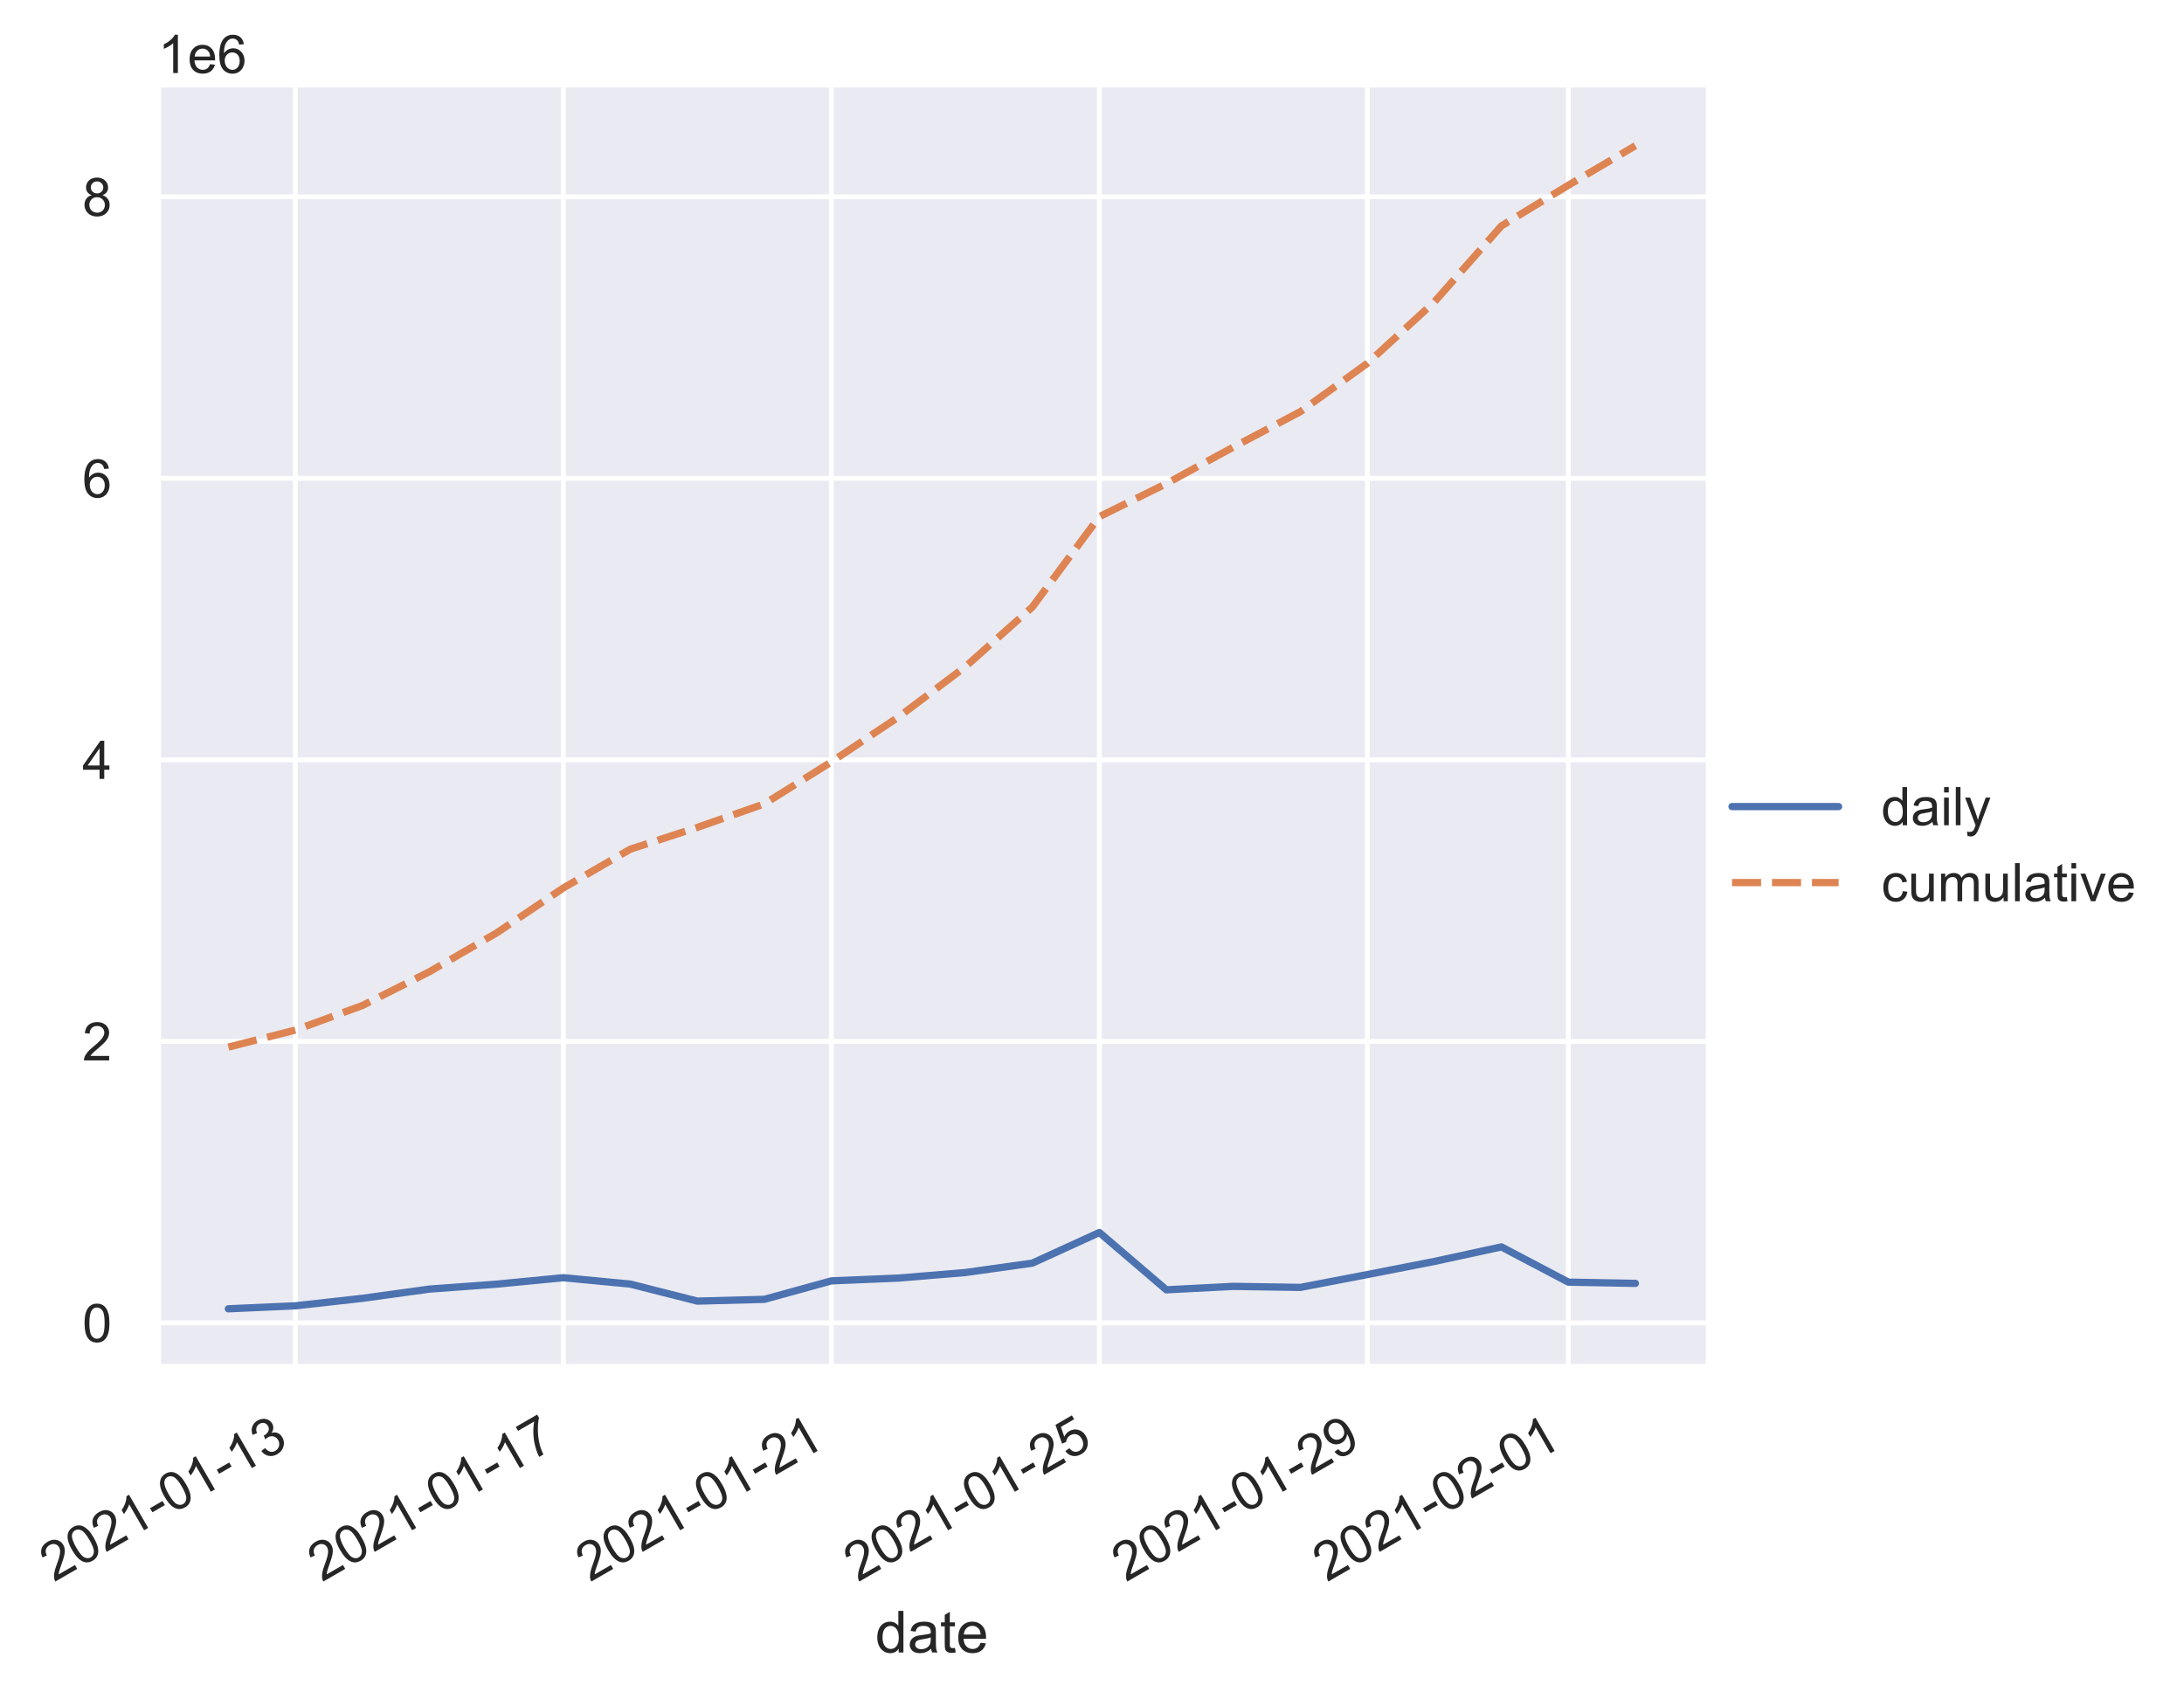
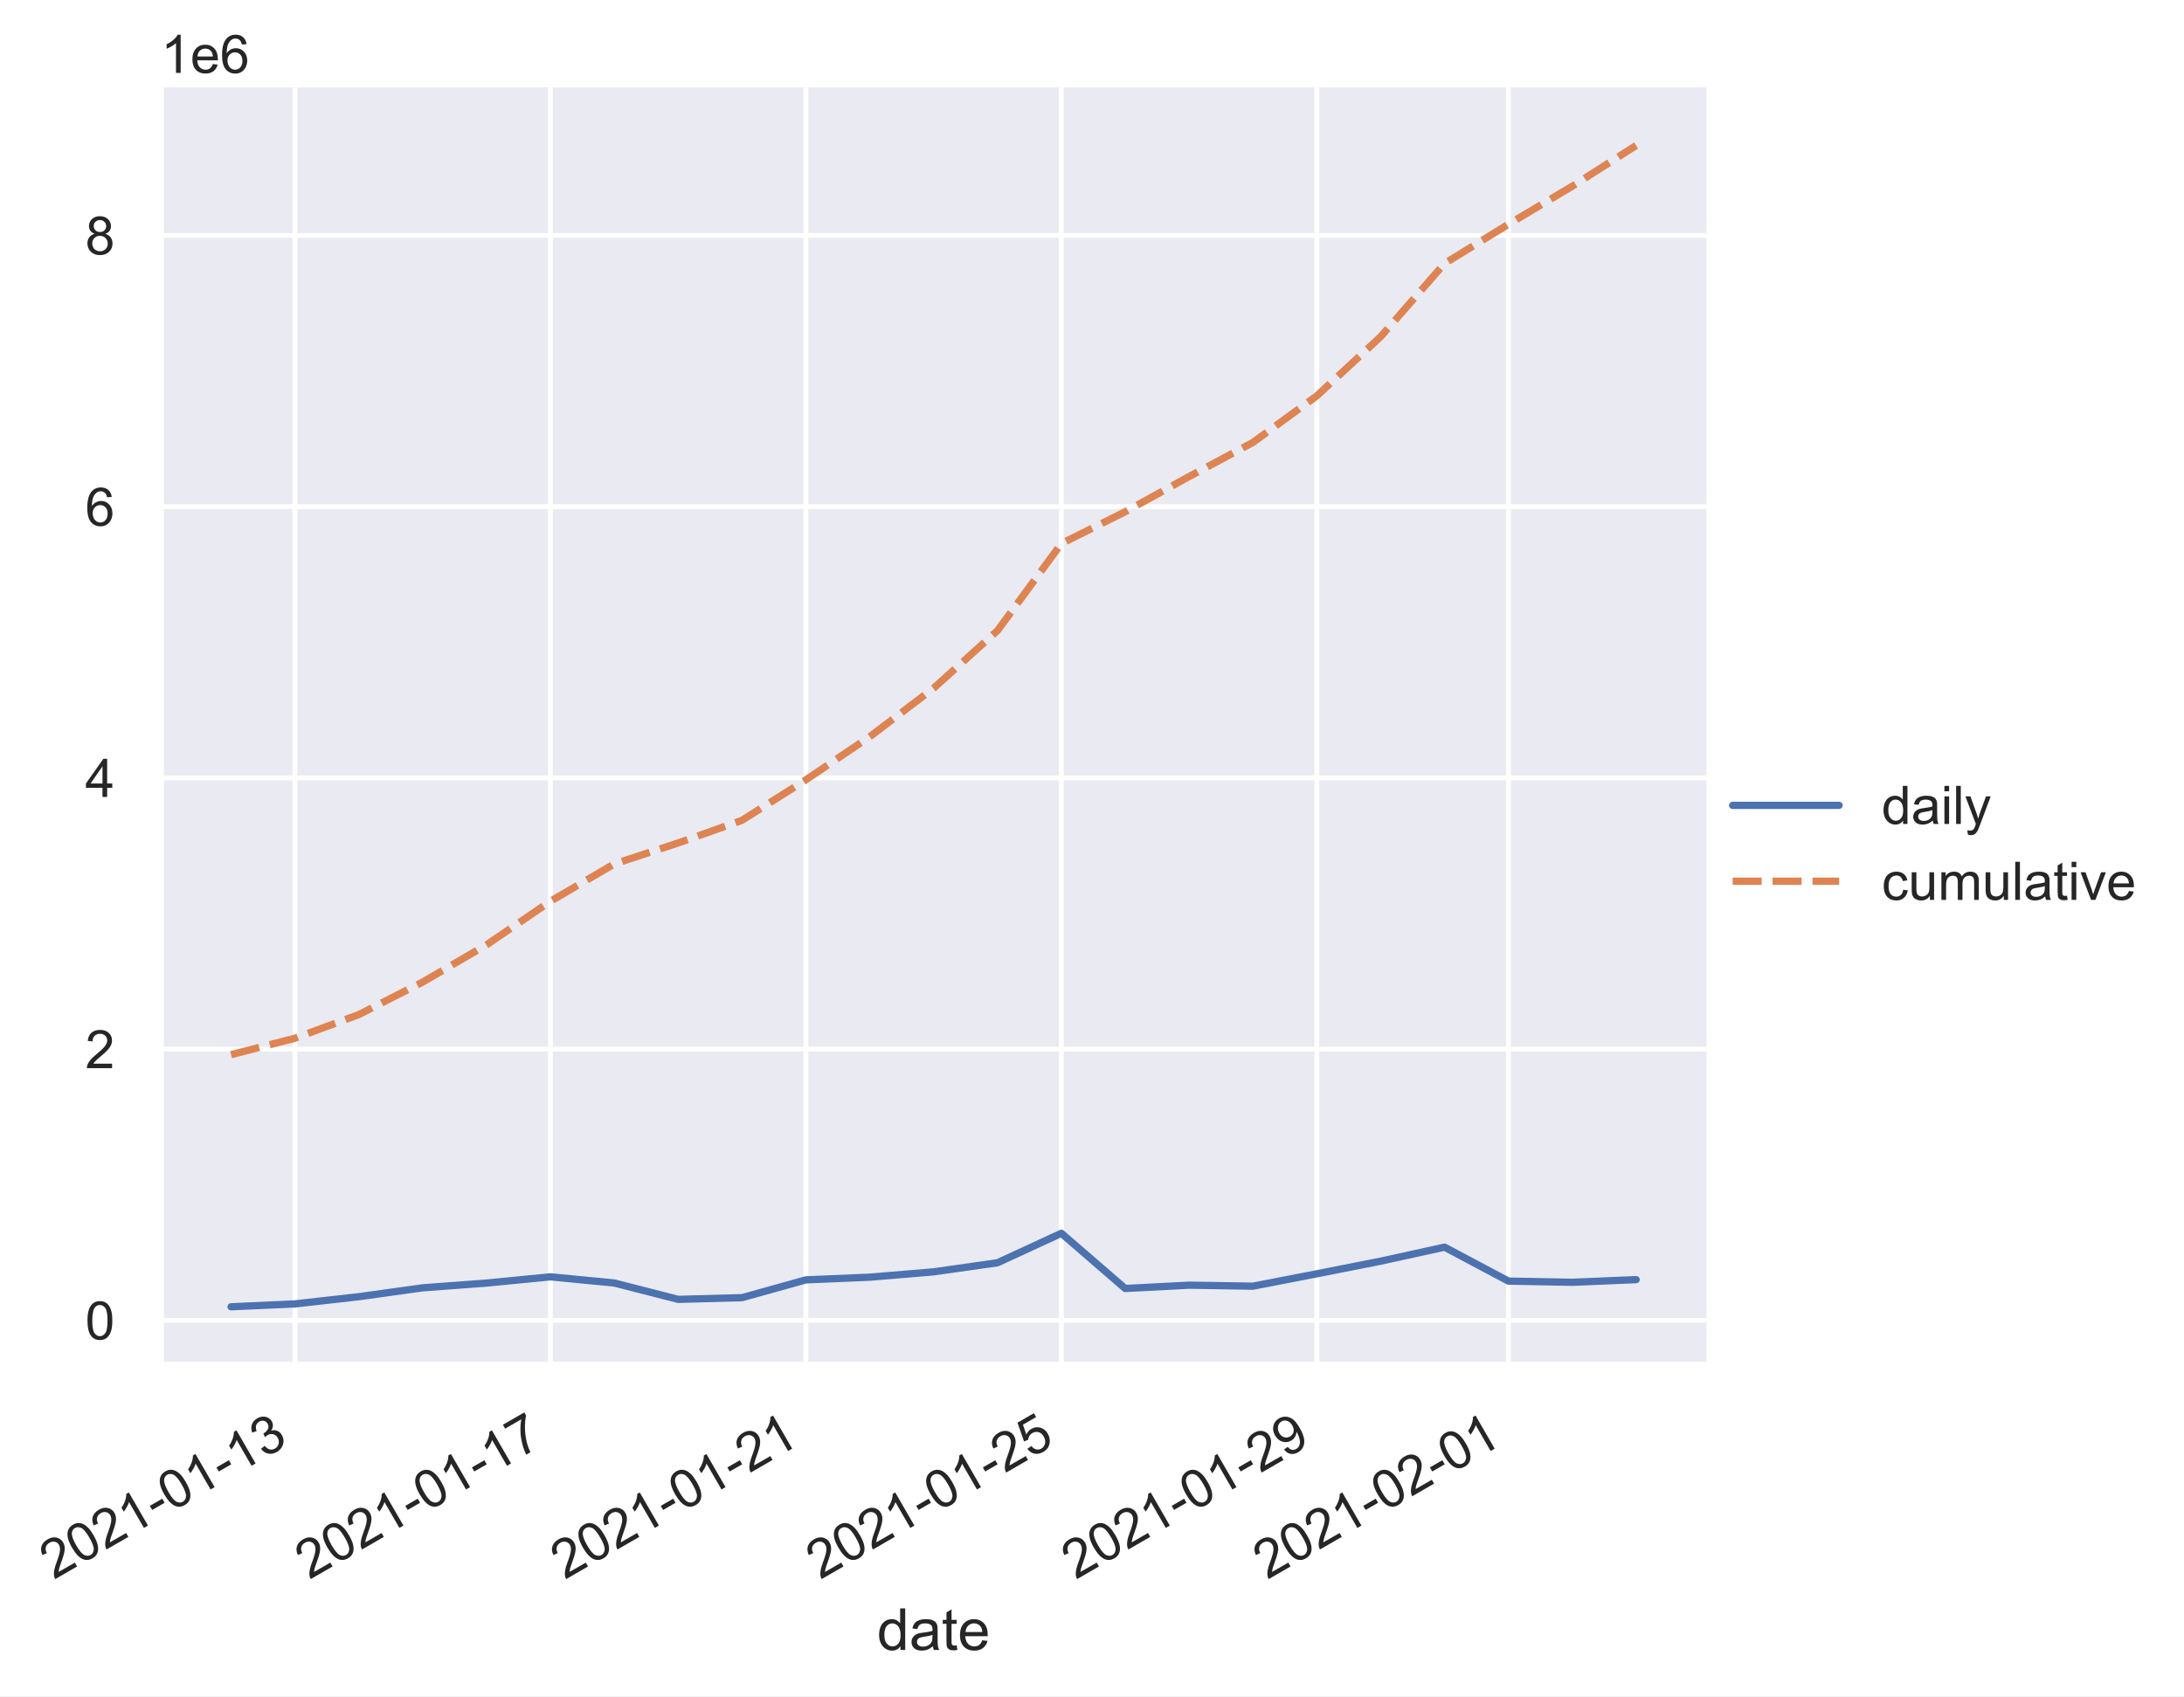
- <svg xmlns="http://www.w3.org/2000/svg" xmlns:xlink="http://www.w3.org/1999/xlink" height="350.631pt" version="1.1" viewBox="0 0 450.7 350.631" width="450.7pt">
+ <svg xmlns="http://www.w3.org/2000/svg" xmlns:xlink="http://www.w3.org/1999/xlink" height="350.631pt" version="1.1" viewBox="0 0 451.328 350.631" width="451.328pt">
  <defs>
    <style type="text/css">*{stroke-linecap:butt;stroke-linejoin:round;}</style>
  </defs>
  <g id="figure_1">
    <g id="patch_1">
-       <path d="M 0 350.631  L 450.7 350.631  L 450.7 0  L 0 0  z " style="fill:#ffffff;" />
+       <path d="M 0 350.631  L 451.328 350.631  L 451.328 0  L 0 0  z " style="fill:#ffffff;" />
    </g>
    <g id="axes_1">
      <g id="patch_2">
-         <path d="M 32.61 282.114  L 352 282.114  L 352 18.074  L 32.61 18.074  z " style="fill:#eaeaf2;" />
+         <path d="M 33.238 282.114  L 352.629 282.114  L 352.629 18.074  L 33.238 18.074  z " style="fill:#eaeaf2;" />
      </g>
      <g id="matplotlib.axis_1">
        <g id="xtick_1">
          <g id="line2d_1">
-             <path clip-path="url(#pb430dab37c)" d="M 60.954 282.114  L 60.954 18.074  " style="fill:none;stroke:#ffffff;stroke-linecap:round;" />
+             <path clip-path="url(#pc529a335b0)" d="M 60.954 282.114  L 60.954 18.074  " style="fill:none;stroke:#ffffff;stroke-linecap:round;" />
          </g>
          <g id="text_1">
            <g style="fill:#262626;" transform="translate(11.1368 326.5631)rotate(-30)scale(0.11 -0.11)">
              <defs>
                <path d="M 50.344 8.453  L 50.344 0  L 3.031 0  Q 2.938 3.172 4.047 6.109  Q 5.859 10.938 9.828 15.625  Q 13.812 20.312 21.344 26.469  Q 33.016 36.031 37.109 41.625  Q 41.219 47.219 41.219 52.203  Q 41.219 57.422 37.469 61  Q 33.734 64.594 27.734 64.594  Q 21.391 64.594 17.578 60.781  Q 13.766 56.984 13.719 50.25  L 4.688 51.172  Q 5.609 61.281 11.656 66.578  Q 17.719 71.875 27.938 71.875  Q 38.234 71.875 44.234 66.156  Q 50.25 60.453 50.25 52  Q 50.25 47.703 48.484 43.547  Q 46.734 39.406 42.656 34.812  Q 38.578 30.219 29.109 22.219  Q 21.188 15.578 18.938 13.203  Q 16.703 10.844 15.234 8.453  z " id="ArialMT-50" />
                <path d="M 4.156 35.297  Q 4.156 48 6.766 55.734  Q 9.375 63.484 14.516 67.672  Q 19.672 71.875 27.484 71.875  Q 33.25 71.875 37.594 69.547  Q 41.938 67.234 44.766 62.859  Q 47.609 58.5 49.219 52.219  Q 50.828 45.953 50.828 35.297  Q 50.828 22.703 48.234 14.969  Q 45.656 7.234 40.5 3  Q 35.359 -1.219 27.484 -1.219  Q 17.141 -1.219 11.234 6.203  Q 4.156 15.141 4.156 35.297  z M 13.188 35.297  Q 13.188 17.672 17.312 11.828  Q 21.438 6 27.484 6  Q 33.547 6 37.672 11.859  Q 41.797 17.719 41.797 35.297  Q 41.797 52.984 37.672 58.781  Q 33.547 64.594 27.391 64.594  Q 21.344 64.594 17.719 59.469  Q 13.188 52.938 13.188 35.297  z " id="ArialMT-48" />
                <path d="M 37.25 0  L 28.469 0  L 28.469 56  Q 25.297 52.984 20.141 49.953  Q 14.984 46.922 10.891 45.406  L 10.891 53.906  Q 18.266 57.375 23.781 62.297  Q 29.297 67.234 31.594 71.875  L 37.25 71.875  z " id="ArialMT-49" />
                <path d="M 3.172 21.484  L 3.172 30.328  L 30.172 30.328  L 30.172 21.484  z " id="ArialMT-45" />
                <path d="M 4.203 18.891  L 12.984 20.062  Q 14.5 12.594 18.141 9.297  Q 21.781 6 27 6  Q 33.203 6 37.469 10.297  Q 41.75 14.594 41.75 20.953  Q 41.75 27 37.797 30.922  Q 33.844 34.859 27.734 34.859  Q 25.25 34.859 21.531 33.891  L 22.516 41.609  Q 23.391 41.5 23.922 41.5  Q 29.547 41.5 34.031 44.422  Q 38.531 47.359 38.531 53.469  Q 38.531 58.297 35.25 61.469  Q 31.984 64.656 26.812 64.656  Q 21.688 64.656 18.266 61.422  Q 14.844 58.203 13.875 51.766  L 5.078 53.328  Q 6.688 62.156 12.391 67.016  Q 18.109 71.875 26.609 71.875  Q 32.469 71.875 37.391 69.359  Q 42.328 66.844 44.938 62.5  Q 47.562 58.156 47.562 53.266  Q 47.562 48.641 45.062 44.828  Q 42.578 41.016 37.703 38.766  Q 44.047 37.312 47.562 32.688  Q 51.078 28.078 51.078 21.141  Q 51.078 11.766 44.234 5.25  Q 37.406 -1.266 26.953 -1.266  Q 17.531 -1.266 11.297 4.344  Q 5.078 9.969 4.203 18.891  z " id="ArialMT-51" />
              </defs>
              <use xlink:href="#ArialMT-50" />
              <use x="55.615" xlink:href="#ArialMT-48" />
              <use x="111.23" xlink:href="#ArialMT-50" />
              <use x="166.846" xlink:href="#ArialMT-49" />
              <use x="222.461" xlink:href="#ArialMT-45" />
              <use x="255.762" xlink:href="#ArialMT-48" />
              <use x="311.377" xlink:href="#ArialMT-49" />
              <use x="366.992" xlink:href="#ArialMT-45" />
              <use x="400.293" xlink:href="#ArialMT-49" />
              <use x="455.908" xlink:href="#ArialMT-51" />
            </g>
          </g>
        </g>
        <g id="xtick_2">
          <g id="line2d_2">
-             <path clip-path="url(#pb430dab37c)" d="M 116.26 282.114  L 116.26 18.074  " style="fill:none;stroke:#ffffff;stroke-linecap:round;" />
+             <path clip-path="url(#pc529a335b0)" d="M 113.746 282.114  L 113.746 18.074  " style="fill:none;stroke:#ffffff;stroke-linecap:round;" />
          </g>
          <g id="text_2">
-             <g style="fill:#262626;" transform="translate(66.44249 326.5631)rotate(-30)scale(0.11 -0.11)">
+             <g style="fill:#262626;" transform="translate(63.92859 326.5631)rotate(-30)scale(0.11 -0.11)">
              <defs>
                <path d="M 4.734 62.203  L 4.734 70.656  L 51.078 70.656  L 51.078 63.812  Q 44.234 56.547 37.516 44.484  Q 30.812 32.422 27.156 19.672  Q 24.516 10.688 23.781 0  L 14.75 0  Q 14.891 8.453 18.062 20.406  Q 21.234 32.375 27.172 43.484  Q 33.109 54.594 39.797 62.203  z " id="ArialMT-55" />
              </defs>
              <use xlink:href="#ArialMT-50" />
              <use x="55.615" xlink:href="#ArialMT-48" />
              <use x="111.23" xlink:href="#ArialMT-50" />
              <use x="166.846" xlink:href="#ArialMT-49" />
              <use x="222.461" xlink:href="#ArialMT-45" />
              <use x="255.762" xlink:href="#ArialMT-48" />
              <use x="311.377" xlink:href="#ArialMT-49" />
              <use x="366.992" xlink:href="#ArialMT-45" />
              <use x="400.293" xlink:href="#ArialMT-49" />
              <use x="455.908" xlink:href="#ArialMT-55" />
            </g>
          </g>
        </g>
        <g id="xtick_3">
          <g id="line2d_3">
-             <path clip-path="url(#pb430dab37c)" d="M 171.565 282.114  L 171.565 18.074  " style="fill:none;stroke:#ffffff;stroke-linecap:round;" />
+             <path clip-path="url(#pc529a335b0)" d="M 166.537 282.114  L 166.537 18.074  " style="fill:none;stroke:#ffffff;stroke-linecap:round;" />
          </g>
          <g id="text_3">
-             <g style="fill:#262626;" transform="translate(121.7482 326.5631)rotate(-30)scale(0.11 -0.11)">
+             <g style="fill:#262626;" transform="translate(116.7204 326.5631)rotate(-30)scale(0.11 -0.11)">
              <use xlink:href="#ArialMT-50" />
              <use x="55.615" xlink:href="#ArialMT-48" />
              <use x="111.23" xlink:href="#ArialMT-50" />
              <use x="166.846" xlink:href="#ArialMT-49" />
              <use x="222.461" xlink:href="#ArialMT-45" />
              <use x="255.762" xlink:href="#ArialMT-48" />
              <use x="311.377" xlink:href="#ArialMT-49" />
              <use x="366.992" xlink:href="#ArialMT-45" />
              <use x="400.293" xlink:href="#ArialMT-50" />
              <use x="455.908" xlink:href="#ArialMT-49" />
            </g>
          </g>
        </g>
        <g id="xtick_4">
          <g id="line2d_4">
-             <path clip-path="url(#pb430dab37c)" d="M 226.871 282.114  L 226.871 18.074  " style="fill:none;stroke:#ffffff;stroke-linecap:round;" />
+             <path clip-path="url(#pc529a335b0)" d="M 219.329 282.114  L 219.329 18.074  " style="fill:none;stroke:#ffffff;stroke-linecap:round;" />
          </g>
          <g id="text_4">
-             <g style="fill:#262626;" transform="translate(177.0539 326.5631)rotate(-30)scale(0.11 -0.11)">
+             <g style="fill:#262626;" transform="translate(169.5122 326.5631)rotate(-30)scale(0.11 -0.11)">
              <defs>
                <path d="M 4.156 18.75  L 13.375 19.531  Q 14.406 12.797 18.141 9.391  Q 21.875 6 27.156 6  Q 33.5 6 37.891 10.781  Q 42.281 15.578 42.281 23.484  Q 42.281 31 38.062 35.344  Q 33.844 39.703 27 39.703  Q 22.75 39.703 19.328 37.766  Q 15.922 35.844 13.969 32.766  L 5.719 33.844  L 12.641 70.609  L 48.25 70.609  L 48.25 62.203  L 19.672 62.203  L 15.828 42.969  Q 22.266 47.469 29.344 47.469  Q 38.719 47.469 45.156 40.969  Q 51.609 34.469 51.609 24.266  Q 51.609 14.547 45.953 7.469  Q 39.062 -1.219 27.156 -1.219  Q 17.391 -1.219 11.203 4.25  Q 5.031 9.719 4.156 18.75  z " id="ArialMT-53" />
              </defs>
              <use xlink:href="#ArialMT-50" />
              <use x="55.615" xlink:href="#ArialMT-48" />
              <use x="111.23" xlink:href="#ArialMT-50" />
              <use x="166.846" xlink:href="#ArialMT-49" />
              <use x="222.461" xlink:href="#ArialMT-45" />
              <use x="255.762" xlink:href="#ArialMT-48" />
              <use x="311.377" xlink:href="#ArialMT-49" />
              <use x="366.992" xlink:href="#ArialMT-45" />
              <use x="400.293" xlink:href="#ArialMT-50" />
              <use x="455.908" xlink:href="#ArialMT-53" />
            </g>
          </g>
        </g>
        <g id="xtick_5">
          <g id="line2d_5">
-             <path clip-path="url(#pb430dab37c)" d="M 282.177 282.114  L 282.177 18.074  " style="fill:none;stroke:#ffffff;stroke-linecap:round;" />
+             <path clip-path="url(#pc529a335b0)" d="M 272.121 282.114  L 272.121 18.074  " style="fill:none;stroke:#ffffff;stroke-linecap:round;" />
          </g>
          <g id="text_5">
-             <g style="fill:#262626;" transform="translate(232.3596 326.5631)rotate(-30)scale(0.11 -0.11)">
+             <g style="fill:#262626;" transform="translate(222.304 326.5631)rotate(-30)scale(0.11 -0.11)">
              <defs>
                <path d="M 5.469 16.547  L 13.922 17.328  Q 14.984 11.375 18.016 8.688  Q 21.047 6 25.781 6  Q 29.828 6 32.875 7.859  Q 35.938 9.719 37.891 12.812  Q 39.844 15.922 41.156 21.188  Q 42.484 26.469 42.484 31.938  Q 42.484 32.516 42.438 33.688  Q 39.797 29.5 35.234 26.875  Q 30.672 24.266 25.344 24.266  Q 16.453 24.266 10.297 30.703  Q 4.156 37.156 4.156 47.703  Q 4.156 58.594 10.578 65.234  Q 17 71.875 26.656 71.875  Q 33.641 71.875 39.422 68.109  Q 45.219 64.359 48.219 57.391  Q 51.219 50.438 51.219 37.25  Q 51.219 23.531 48.234 15.406  Q 45.266 7.281 39.375 3.031  Q 33.5 -1.219 25.594 -1.219  Q 17.188 -1.219 11.859 3.438  Q 6.547 8.109 5.469 16.547  z M 41.453 48.141  Q 41.453 55.719 37.422 60.156  Q 33.406 64.594 27.734 64.594  Q 21.875 64.594 17.531 59.812  Q 13.188 55.031 13.188 47.406  Q 13.188 40.578 17.312 36.297  Q 21.438 32.031 27.484 32.031  Q 33.594 32.031 37.516 36.297  Q 41.453 40.578 41.453 48.141  z " id="ArialMT-57" />
              </defs>
              <use xlink:href="#ArialMT-50" />
              <use x="55.615" xlink:href="#ArialMT-48" />
              <use x="111.23" xlink:href="#ArialMT-50" />
              <use x="166.846" xlink:href="#ArialMT-49" />
              <use x="222.461" xlink:href="#ArialMT-45" />
              <use x="255.762" xlink:href="#ArialMT-48" />
              <use x="311.377" xlink:href="#ArialMT-49" />
              <use x="366.992" xlink:href="#ArialMT-45" />
              <use x="400.293" xlink:href="#ArialMT-50" />
              <use x="455.908" xlink:href="#ArialMT-57" />
            </g>
          </g>
        </g>
        <g id="xtick_6">
          <g id="line2d_6">
-             <path clip-path="url(#pb430dab37c)" d="M 323.656 282.114  L 323.656 18.074  " style="fill:none;stroke:#ffffff;stroke-linecap:round;" />
+             <path clip-path="url(#pc529a335b0)" d="M 311.715 282.114  L 311.715 18.074  " style="fill:none;stroke:#ffffff;stroke-linecap:round;" />
          </g>
          <g id="text_6">
-             <g style="fill:#262626;" transform="translate(273.8388 326.5631)rotate(-30)scale(0.11 -0.11)">
+             <g style="fill:#262626;" transform="translate(261.8978 326.5631)rotate(-30)scale(0.11 -0.11)">
              <use xlink:href="#ArialMT-50" />
              <use x="55.615" xlink:href="#ArialMT-48" />
              <use x="111.23" xlink:href="#ArialMT-50" />
              <use x="166.846" xlink:href="#ArialMT-49" />
              <use x="222.461" xlink:href="#ArialMT-45" />
              <use x="255.762" xlink:href="#ArialMT-48" />
              <use x="311.377" xlink:href="#ArialMT-50" />
              <use x="366.992" xlink:href="#ArialMT-45" />
              <use x="400.293" xlink:href="#ArialMT-48" />
              <use x="455.908" xlink:href="#ArialMT-49" />
            </g>
          </g>
        </g>
        <g id="text_7">
-           <g style="fill:#262626;" transform="translate(180.6283 341.0458)scale(0.12 -0.12)">
+           <g style="fill:#262626;" transform="translate(181.2568 341.0458)scale(0.12 -0.12)">
            <defs>
              <path d="M 40.234 0  L 40.234 6.547  Q 35.297 -1.172 25.734 -1.172  Q 19.531 -1.172 14.328 2.25  Q 9.125 5.672 6.266 11.797  Q 3.422 17.922 3.422 25.875  Q 3.422 33.641 6 39.969  Q 8.594 46.297 13.766 49.656  Q 18.953 53.031 25.344 53.031  Q 30.031 53.031 33.688 51.047  Q 37.359 49.078 39.656 45.906  L 39.656 71.578  L 48.391 71.578  L 48.391 0  z M 12.453 25.875  Q 12.453 15.922 16.641 10.984  Q 20.844 6.062 26.562 6.062  Q 32.328 6.062 36.344 10.766  Q 40.375 15.484 40.375 25.141  Q 40.375 35.797 36.266 40.766  Q 32.172 45.75 26.172 45.75  Q 20.312 45.75 16.375 40.969  Q 12.453 36.188 12.453 25.875  z " id="ArialMT-100" />
              <path d="M 40.438 6.391  Q 35.547 2.25 31.031 0.531  Q 26.516 -1.172 21.344 -1.172  Q 12.797 -1.172 8.203 3  Q 3.609 7.172 3.609 13.672  Q 3.609 17.484 5.344 20.625  Q 7.078 23.781 9.891 25.688  Q 12.703 27.594 16.219 28.562  Q 18.797 29.25 24.031 29.891  Q 34.672 31.156 39.703 32.906  Q 39.75 34.719 39.75 35.203  Q 39.75 40.578 37.25 42.781  Q 33.891 45.75 27.25 45.75  Q 21.047 45.75 18.094 43.578  Q 15.141 41.406 13.719 35.891  L 5.125 37.062  Q 6.297 42.578 8.984 45.969  Q 11.672 49.359 16.75 51.188  Q 21.828 53.031 28.516 53.031  Q 35.156 53.031 39.297 51.469  Q 43.453 49.906 45.406 47.531  Q 47.359 45.172 48.141 41.547  Q 48.578 39.312 48.578 33.453  L 48.578 21.734  Q 48.578 9.469 49.141 6.219  Q 49.703 2.984 51.375 0  L 42.188 0  Q 40.828 2.734 40.438 6.391  z M 39.703 26.031  Q 34.906 24.078 25.344 22.703  Q 19.922 21.922 17.672 20.938  Q 15.438 19.969 14.203 18.094  Q 12.984 16.219 12.984 13.922  Q 12.984 10.406 15.641 8.062  Q 18.312 5.719 23.438 5.719  Q 28.516 5.719 32.469 7.938  Q 36.422 10.156 38.281 14.016  Q 39.703 17 39.703 22.797  z " id="ArialMT-97" />
              <path d="M 25.781 7.859  L 27.047 0.094  Q 23.344 -0.688 20.406 -0.688  Q 15.625 -0.688 12.984 0.828  Q 10.359 2.344 9.281 4.812  Q 8.203 7.281 8.203 15.188  L 8.203 45.016  L 1.766 45.016  L 1.766 51.859  L 8.203 51.859  L 8.203 64.703  L 16.938 69.969  L 16.938 51.859  L 25.781 51.859  L 25.781 45.016  L 16.938 45.016  L 16.938 14.703  Q 16.938 10.938 17.406 9.859  Q 17.875 8.797 18.922 8.156  Q 19.969 7.516 21.922 7.516  Q 23.391 7.516 25.781 7.859  z " id="ArialMT-116" />
              <path d="M 42.094 16.703  L 51.172 15.578  Q 49.031 7.625 43.219 3.219  Q 37.406 -1.172 28.375 -1.172  Q 17 -1.172 10.328 5.828  Q 3.656 12.844 3.656 25.484  Q 3.656 38.578 10.391 45.797  Q 17.141 53.031 27.875 53.031  Q 38.281 53.031 44.875 45.953  Q 51.469 38.875 51.469 26.031  Q 51.469 25.25 51.422 23.688  L 12.75 23.688  Q 13.234 15.141 17.578 10.594  Q 21.922 6.062 28.422 6.062  Q 33.25 6.062 36.672 8.594  Q 40.094 11.141 42.094 16.703  z M 13.234 30.906  L 42.188 30.906  Q 41.609 37.453 38.875 40.719  Q 34.672 45.797 27.984 45.797  Q 21.922 45.797 17.797 41.75  Q 13.672 37.703 13.234 30.906  z " id="ArialMT-101" />
            </defs>
            <use xlink:href="#ArialMT-100" />
            <use x="55.615" xlink:href="#ArialMT-97" />
            <use x="111.23" xlink:href="#ArialMT-116" />
            <use x="139.014" xlink:href="#ArialMT-101" />
          </g>
        </g>
      </g>
      <g id="matplotlib.axis_2">
        <g id="ytick_1">
          <g id="line2d_7">
-             <path clip-path="url(#pb430dab37c)" d="M 32.61 273.017  L 352 273.017  " style="fill:none;stroke:#ffffff;stroke-linecap:round;" />
+             <path clip-path="url(#pc529a335b0)" d="M 33.238 272.915  L 352.629 272.915  " style="fill:none;stroke:#ffffff;stroke-linecap:round;" />
          </g>
          <g id="text_8">
-             <g style="fill:#262626;" transform="translate(16.99267 276.9536)scale(0.11 -0.11)">
+             <g style="fill:#262626;" transform="translate(17.62114 276.8517)scale(0.11 -0.11)">
              <use xlink:href="#ArialMT-48" />
            </g>
          </g>
        </g>
        <g id="ytick_2">
          <g id="line2d_8">
-             <path clip-path="url(#pb430dab37c)" d="M 32.61 214.917  L 352 214.917  " style="fill:none;stroke:#ffffff;stroke-linecap:round;" />
+             <path clip-path="url(#pc529a335b0)" d="M 33.238 216.852  L 352.629 216.852  " style="fill:none;stroke:#ffffff;stroke-linecap:round;" />
          </g>
          <g id="text_9">
-             <g style="fill:#262626;" transform="translate(16.99267 218.8536)scale(0.11 -0.11)">
+             <g style="fill:#262626;" transform="translate(17.62114 220.7884)scale(0.11 -0.11)">
              <use xlink:href="#ArialMT-50" />
            </g>
          </g>
        </g>
        <g id="ytick_3">
          <g id="line2d_9">
-             <path clip-path="url(#pb430dab37c)" d="M 32.61 156.817  L 352 156.817  " style="fill:none;stroke:#ffffff;stroke-linecap:round;" />
+             <path clip-path="url(#pc529a335b0)" d="M 33.238 160.788  L 352.629 160.788  " style="fill:none;stroke:#ffffff;stroke-linecap:round;" />
          </g>
          <g id="text_10">
-             <g style="fill:#262626;" transform="translate(16.99267 160.7535)scale(0.11 -0.11)">
+             <g style="fill:#262626;" transform="translate(17.62114 164.725)scale(0.11 -0.11)">
              <defs>
                <path d="M 32.328 0  L 32.328 17.141  L 1.266 17.141  L 1.266 25.203  L 33.938 71.578  L 41.109 71.578  L 41.109 25.203  L 50.781 25.203  L 50.781 17.141  L 41.109 17.141  L 41.109 0  z M 32.328 25.203  L 32.328 57.469  L 9.906 25.203  z " id="ArialMT-52" />
              </defs>
              <use xlink:href="#ArialMT-52" />
            </g>
          </g>
        </g>
        <g id="ytick_4">
          <g id="line2d_10">
-             <path clip-path="url(#pb430dab37c)" d="M 32.61 98.717  L 352 98.717  " style="fill:none;stroke:#ffffff;stroke-linecap:round;" />
+             <path clip-path="url(#pc529a335b0)" d="M 33.238 104.725  L 352.629 104.725  " style="fill:none;stroke:#ffffff;stroke-linecap:round;" />
          </g>
          <g id="text_11">
-             <g style="fill:#262626;" transform="translate(16.99267 102.6535)scale(0.11 -0.11)">
+             <g style="fill:#262626;" transform="translate(17.62114 108.6617)scale(0.11 -0.11)">
              <defs>
                <path d="M 49.75 54.047  L 41.016 53.375  Q 39.844 58.547 37.703 60.891  Q 34.125 64.656 28.906 64.656  Q 24.703 64.656 21.531 62.312  Q 17.391 59.281 14.984 53.469  Q 12.594 47.656 12.5 36.922  Q 15.672 41.75 20.266 44.094  Q 24.859 46.438 29.891 46.438  Q 38.672 46.438 44.844 39.969  Q 51.031 33.5 51.031 23.25  Q 51.031 16.5 48.125 10.719  Q 45.219 4.938 40.141 1.859  Q 35.062 -1.219 28.609 -1.219  Q 17.625 -1.219 10.688 6.859  Q 3.766 14.938 3.766 33.5  Q 3.766 54.25 11.422 63.672  Q 18.109 71.875 29.438 71.875  Q 37.891 71.875 43.281 67.141  Q 48.688 62.406 49.75 54.047  z M 13.875 23.188  Q 13.875 18.656 15.797 14.5  Q 17.719 10.359 21.188 8.172  Q 24.656 6 28.469 6  Q 34.031 6 38.031 10.484  Q 42.047 14.984 42.047 22.703  Q 42.047 30.125 38.078 34.391  Q 34.125 38.672 28.125 38.672  Q 22.172 38.672 18.016 34.391  Q 13.875 30.125 13.875 23.188  z " id="ArialMT-54" />
              </defs>
              <use xlink:href="#ArialMT-54" />
            </g>
          </g>
        </g>
        <g id="ytick_5">
          <g id="line2d_11">
-             <path clip-path="url(#pb430dab37c)" d="M 32.61 40.617  L 352 40.617  " style="fill:none;stroke:#ffffff;stroke-linecap:round;" />
+             <path clip-path="url(#pc529a335b0)" d="M 33.238 48.662  L 352.629 48.662  " style="fill:none;stroke:#ffffff;stroke-linecap:round;" />
          </g>
          <g id="text_12">
-             <g style="fill:#262626;" transform="translate(16.99267 44.55353)scale(0.11 -0.11)">
+             <g style="fill:#262626;" transform="translate(17.62114 52.59836)scale(0.11 -0.11)">
              <defs>
                <path d="M 17.672 38.812  Q 12.203 40.828 9.562 44.531  Q 6.938 48.25 6.938 53.422  Q 6.938 61.234 12.547 66.547  Q 18.172 71.875 27.484 71.875  Q 36.859 71.875 42.578 66.422  Q 48.297 60.984 48.297 53.172  Q 48.297 48.188 45.672 44.5  Q 43.062 40.828 37.75 38.812  Q 44.344 36.672 47.781 31.875  Q 51.219 27.094 51.219 20.453  Q 51.219 11.281 44.719 5.031  Q 38.234 -1.219 27.641 -1.219  Q 17.047 -1.219 10.547 5.047  Q 4.047 11.328 4.047 20.703  Q 4.047 27.688 7.594 32.391  Q 11.141 37.109 17.672 38.812  z M 15.922 53.719  Q 15.922 48.641 19.188 45.406  Q 22.469 42.188 27.688 42.188  Q 32.766 42.188 36.016 45.375  Q 39.266 48.578 39.266 53.219  Q 39.266 58.062 35.906 61.359  Q 32.562 64.656 27.594 64.656  Q 22.562 64.656 19.234 61.422  Q 15.922 58.203 15.922 53.719  z M 13.094 20.656  Q 13.094 16.891 14.875 13.375  Q 16.656 9.859 20.172 7.922  Q 23.688 6 27.734 6  Q 34.031 6 38.125 10.047  Q 42.234 14.109 42.234 20.359  Q 42.234 26.703 38.016 30.859  Q 33.797 35.016 27.438 35.016  Q 21.234 35.016 17.156 30.906  Q 13.094 26.812 13.094 20.656  z " id="ArialMT-56" />
              </defs>
              <use xlink:href="#ArialMT-56" />
            </g>
          </g>
        </g>
        <g id="text_13">
-           <g style="fill:#262626;" transform="translate(32.6097 15.07359)scale(0.11 -0.11)">
+           <g style="fill:#262626;" transform="translate(33.23817 15.07359)scale(0.11 -0.11)">
            <use xlink:href="#ArialMT-49" />
            <use x="55.615" xlink:href="#ArialMT-101" />
            <use x="111.23" xlink:href="#ArialMT-54" />
          </g>
        </g>
      </g>
      <g id="line2d_12">
-         <path clip-path="url(#pb430dab37c)" d="M 47.127 270.112  L 60.954 269.498  L 74.78 267.954  L 88.607 266.05  L 102.433 265.034  L 116.26 263.695  L 130.086 265.015  L 143.912 268.527  L 157.739 268.161  L 171.565 264.349  L 185.392 263.774  L 199.218 262.63  L 213.045 260.686  L 226.871 254.369  L 240.697 266.194  L 254.524 265.484  L 268.35 265.699  L 282.177 263.047  L 296.003 260.341  L 309.829 257.339  L 323.656 264.611  L 337.482 264.868  " style="fill:none;stroke:#4c72b0;stroke-linecap:round;stroke-width:1.5;" />
+         <path clip-path="url(#pc529a335b0)" d="M 47.756 270.112  L 60.954 269.519  L 74.152 268.03  L 87.35 266.193  L 100.548 265.212  L 113.746 263.92  L 126.944 265.194  L 140.142 268.582  L 153.34 268.229  L 166.537 264.551  L 179.735 263.997  L 192.933 262.892  L 206.131 261.016  L 219.329 254.921  L 232.527 266.332  L 245.725 265.646  L 258.923 265.854  L 272.121 263.295  L 285.319 260.683  L 298.517 257.787  L 311.715 264.804  L 324.913 265.052  L 338.111 264.501  " style="fill:none;stroke:#4c72b0;stroke-linecap:round;stroke-width:1.5;" />
      </g>
      <g id="line2d_13">
-         <path clip-path="url(#pb430dab37c)" d="M 47.127 216.103  L 60.954 212.585  L 74.78 207.522  L 88.607 200.555  L 102.433 192.573  L 116.26 183.251  L 130.086 175.249  L 143.912 170.759  L 157.739 165.903  L 171.565 157.236  L 185.392 147.993  L 199.218 137.606  L 213.045 125.275  L 226.871 106.627  L 240.697 99.805  L 254.524 92.272  L 268.35 84.954  L 282.177 74.984  L 296.003 62.308  L 309.829 46.63  L 323.656 38.224  L 337.482 30.075  " style="fill:none;stroke:#dd8452;stroke-dasharray:6,2.25;stroke-dashoffset:0;stroke-width:1.5;" />
+         <path clip-path="url(#pc529a335b0)" d="M 47.756 217.997  L 60.954 214.601  L 74.152 209.716  L 87.35 202.994  L 100.548 195.291  L 113.746 186.295  L 126.944 178.575  L 140.142 174.242  L 153.34 169.556  L 166.537 161.192  L 179.735 152.274  L 192.933 142.251  L 206.131 130.352  L 219.329 112.358  L 232.527 105.775  L 245.725 98.506  L 258.923 91.445  L 272.121 81.825  L 285.319 69.593  L 298.517 54.464  L 311.715 46.353  L 324.913 38.49  L 338.111 30.075  " style="fill:none;stroke:#dd8452;stroke-dasharray:6,2.25;stroke-dashoffset:0;stroke-width:1.5;" />
      </g>
      <g id="line2d_14" />
      <g id="line2d_15" />
      <g id="patch_3">
-         <path d="M 32.61 282.114  L 32.61 18.074  " style="fill:none;stroke:#ffffff;stroke-linecap:square;stroke-linejoin:miter;stroke-width:1.25;" />
+         <path d="M 33.238 282.114  L 33.238 18.074  " style="fill:none;stroke:#ffffff;stroke-linecap:square;stroke-linejoin:miter;stroke-width:1.25;" />
      </g>
      <g id="patch_4">
-         <path d="M 32.61 282.114  L 352 282.114  " style="fill:none;stroke:#ffffff;stroke-linecap:square;stroke-linejoin:miter;stroke-width:1.25;" />
+         <path d="M 33.238 282.114  L 352.629 282.114  " style="fill:none;stroke:#ffffff;stroke-linecap:square;stroke-linejoin:miter;stroke-width:1.25;" />
      </g>
    </g>
    <g id="legend_1">
      <g id="line2d_16">
-         <path d="M 357.425 166.465  L 379.425 166.465  " style="fill:none;stroke:#4c72b0;stroke-linecap:round;stroke-width:1.5;" />
+         <path d="M 358.053 166.465  L 380.053 166.465  " style="fill:none;stroke:#4c72b0;stroke-linecap:round;stroke-width:1.5;" />
      </g>
      <g id="line2d_17" />
      <g id="text_14">
-         <g style="fill:#262626;" transform="translate(388.225 170.3147)scale(0.11 -0.11)">
+         <g style="fill:#262626;" transform="translate(388.8534 170.3147)scale(0.11 -0.11)">
          <defs>
            <path d="M 6.641 61.469  L 6.641 71.578  L 15.438 71.578  L 15.438 61.469  z M 6.641 0  L 6.641 51.859  L 15.438 51.859  L 15.438 0  z " id="ArialMT-105" />
            <path d="M 6.391 0  L 6.391 71.578  L 15.188 71.578  L 15.188 0  z " id="ArialMT-108" />
            <path d="M 6.203 -19.969  L 5.219 -11.719  Q 8.109 -12.5 10.25 -12.5  Q 13.188 -12.5 14.938 -11.516  Q 16.703 -10.547 17.828 -8.797  Q 18.656 -7.469 20.516 -2.25  Q 20.75 -1.516 21.297 -0.094  L 1.609 51.859  L 11.078 51.859  L 21.875 21.828  Q 23.969 16.109 25.641 9.812  Q 27.156 15.875 29.25 21.625  L 40.328 51.859  L 49.125 51.859  L 29.391 -0.875  Q 26.219 -9.422 24.469 -12.641  Q 22.125 -17 19.094 -19.016  Q 16.062 -21.047 11.859 -21.047  Q 9.328 -21.047 6.203 -19.969  z " id="ArialMT-121" />
          </defs>
          <use xlink:href="#ArialMT-100" />
          <use x="55.615" xlink:href="#ArialMT-97" />
          <use x="111.23" xlink:href="#ArialMT-105" />
          <use x="133.447" xlink:href="#ArialMT-108" />
          <use x="155.664" xlink:href="#ArialMT-121" />
        </g>
      </g>
      <g id="line2d_18">
-         <path d="M 357.425 182.153  L 379.425 182.153  " style="fill:none;stroke:#dd8452;stroke-dasharray:6,2.25;stroke-dashoffset:0;stroke-width:1.5;" />
+         <path d="M 358.053 182.153  L 380.053 182.153  " style="fill:none;stroke:#dd8452;stroke-dasharray:6,2.25;stroke-dashoffset:0;stroke-width:1.5;" />
      </g>
      <g id="line2d_19" />
      <g id="text_15">
-         <g style="fill:#262626;" transform="translate(388.225 186.0035)scale(0.11 -0.11)">
+         <g style="fill:#262626;" transform="translate(388.8534 186.0035)scale(0.11 -0.11)">
          <defs>
            <path d="M 40.438 19  L 49.078 17.875  Q 47.656 8.938 41.812 3.875  Q 35.984 -1.172 27.484 -1.172  Q 16.844 -1.172 10.375 5.781  Q 3.906 12.75 3.906 25.734  Q 3.906 34.125 6.688 40.422  Q 9.469 46.734 15.156 49.875  Q 20.844 53.031 27.547 53.031  Q 35.984 53.031 41.359 48.75  Q 46.734 44.484 48.25 36.625  L 39.703 35.297  Q 38.484 40.531 35.375 43.156  Q 32.281 45.797 27.875 45.797  Q 21.234 45.797 17.078 41.031  Q 12.938 36.281 12.938 25.984  Q 12.938 15.531 16.938 10.797  Q 20.953 6.062 27.391 6.062  Q 32.562 6.062 36.031 9.234  Q 39.5 12.406 40.438 19  z " id="ArialMT-99" />
            <path d="M 40.578 0  L 40.578 7.625  Q 34.516 -1.172 24.125 -1.172  Q 19.531 -1.172 15.547 0.578  Q 11.578 2.344 9.641 5  Q 7.719 7.672 6.938 11.531  Q 6.391 14.109 6.391 19.734  L 6.391 51.859  L 15.188 51.859  L 15.188 23.094  Q 15.188 16.219 15.719 13.812  Q 16.547 10.359 19.234 8.375  Q 21.922 6.391 25.875 6.391  Q 29.828 6.391 33.297 8.422  Q 36.766 10.453 38.203 13.938  Q 39.656 17.438 39.656 24.078  L 39.656 51.859  L 48.438 51.859  L 48.438 0  z " id="ArialMT-117" />
            <path d="M 6.594 0  L 6.594 51.859  L 14.453 51.859  L 14.453 44.578  Q 16.891 48.391 20.938 50.703  Q 25 53.031 30.172 53.031  Q 35.938 53.031 39.625 50.641  Q 43.312 48.25 44.828 43.953  Q 50.984 53.031 60.844 53.031  Q 68.562 53.031 72.703 48.75  Q 76.859 44.484 76.859 35.594  L 76.859 0  L 68.109 0  L 68.109 32.672  Q 68.109 37.938 67.25 40.25  Q 66.406 42.578 64.156 43.984  Q 61.922 45.406 58.891 45.406  Q 53.422 45.406 49.797 41.766  Q 46.188 38.141 46.188 30.125  L 46.188 0  L 37.406 0  L 37.406 33.688  Q 37.406 39.547 35.25 42.469  Q 33.109 45.406 28.219 45.406  Q 24.516 45.406 21.359 43.453  Q 18.219 41.5 16.797 37.734  Q 15.375 33.984 15.375 26.906  L 15.375 0  z " id="ArialMT-109" />
            <path d="M 21 0  L 1.266 51.859  L 10.547 51.859  L 21.688 20.797  Q 23.484 15.766 25 10.359  Q 26.172 14.453 28.266 20.219  L 39.797 51.859  L 48.828 51.859  L 29.203 0  z " id="ArialMT-118" />
          </defs>
          <use xlink:href="#ArialMT-99" />
          <use x="50" xlink:href="#ArialMT-117" />
          <use x="105.615" xlink:href="#ArialMT-109" />
          <use x="188.916" xlink:href="#ArialMT-117" />
          <use x="244.531" xlink:href="#ArialMT-108" />
          <use x="266.748" xlink:href="#ArialMT-97" />
          <use x="322.363" xlink:href="#ArialMT-116" />
          <use x="350.146" xlink:href="#ArialMT-105" />
          <use x="372.363" xlink:href="#ArialMT-118" />
          <use x="422.363" xlink:href="#ArialMT-101" />
        </g>
      </g>
    </g>
  </g>
  <defs>
-     <clipPath id="pb430dab37c">
-       <rect height="264.04" width="319.39" x="32.61" y="18.074" />
+     <clipPath id="pc529a335b0">
+       <rect height="264.04" width="319.39" x="33.238" y="18.074" />
    </clipPath>
  </defs>
</svg>
